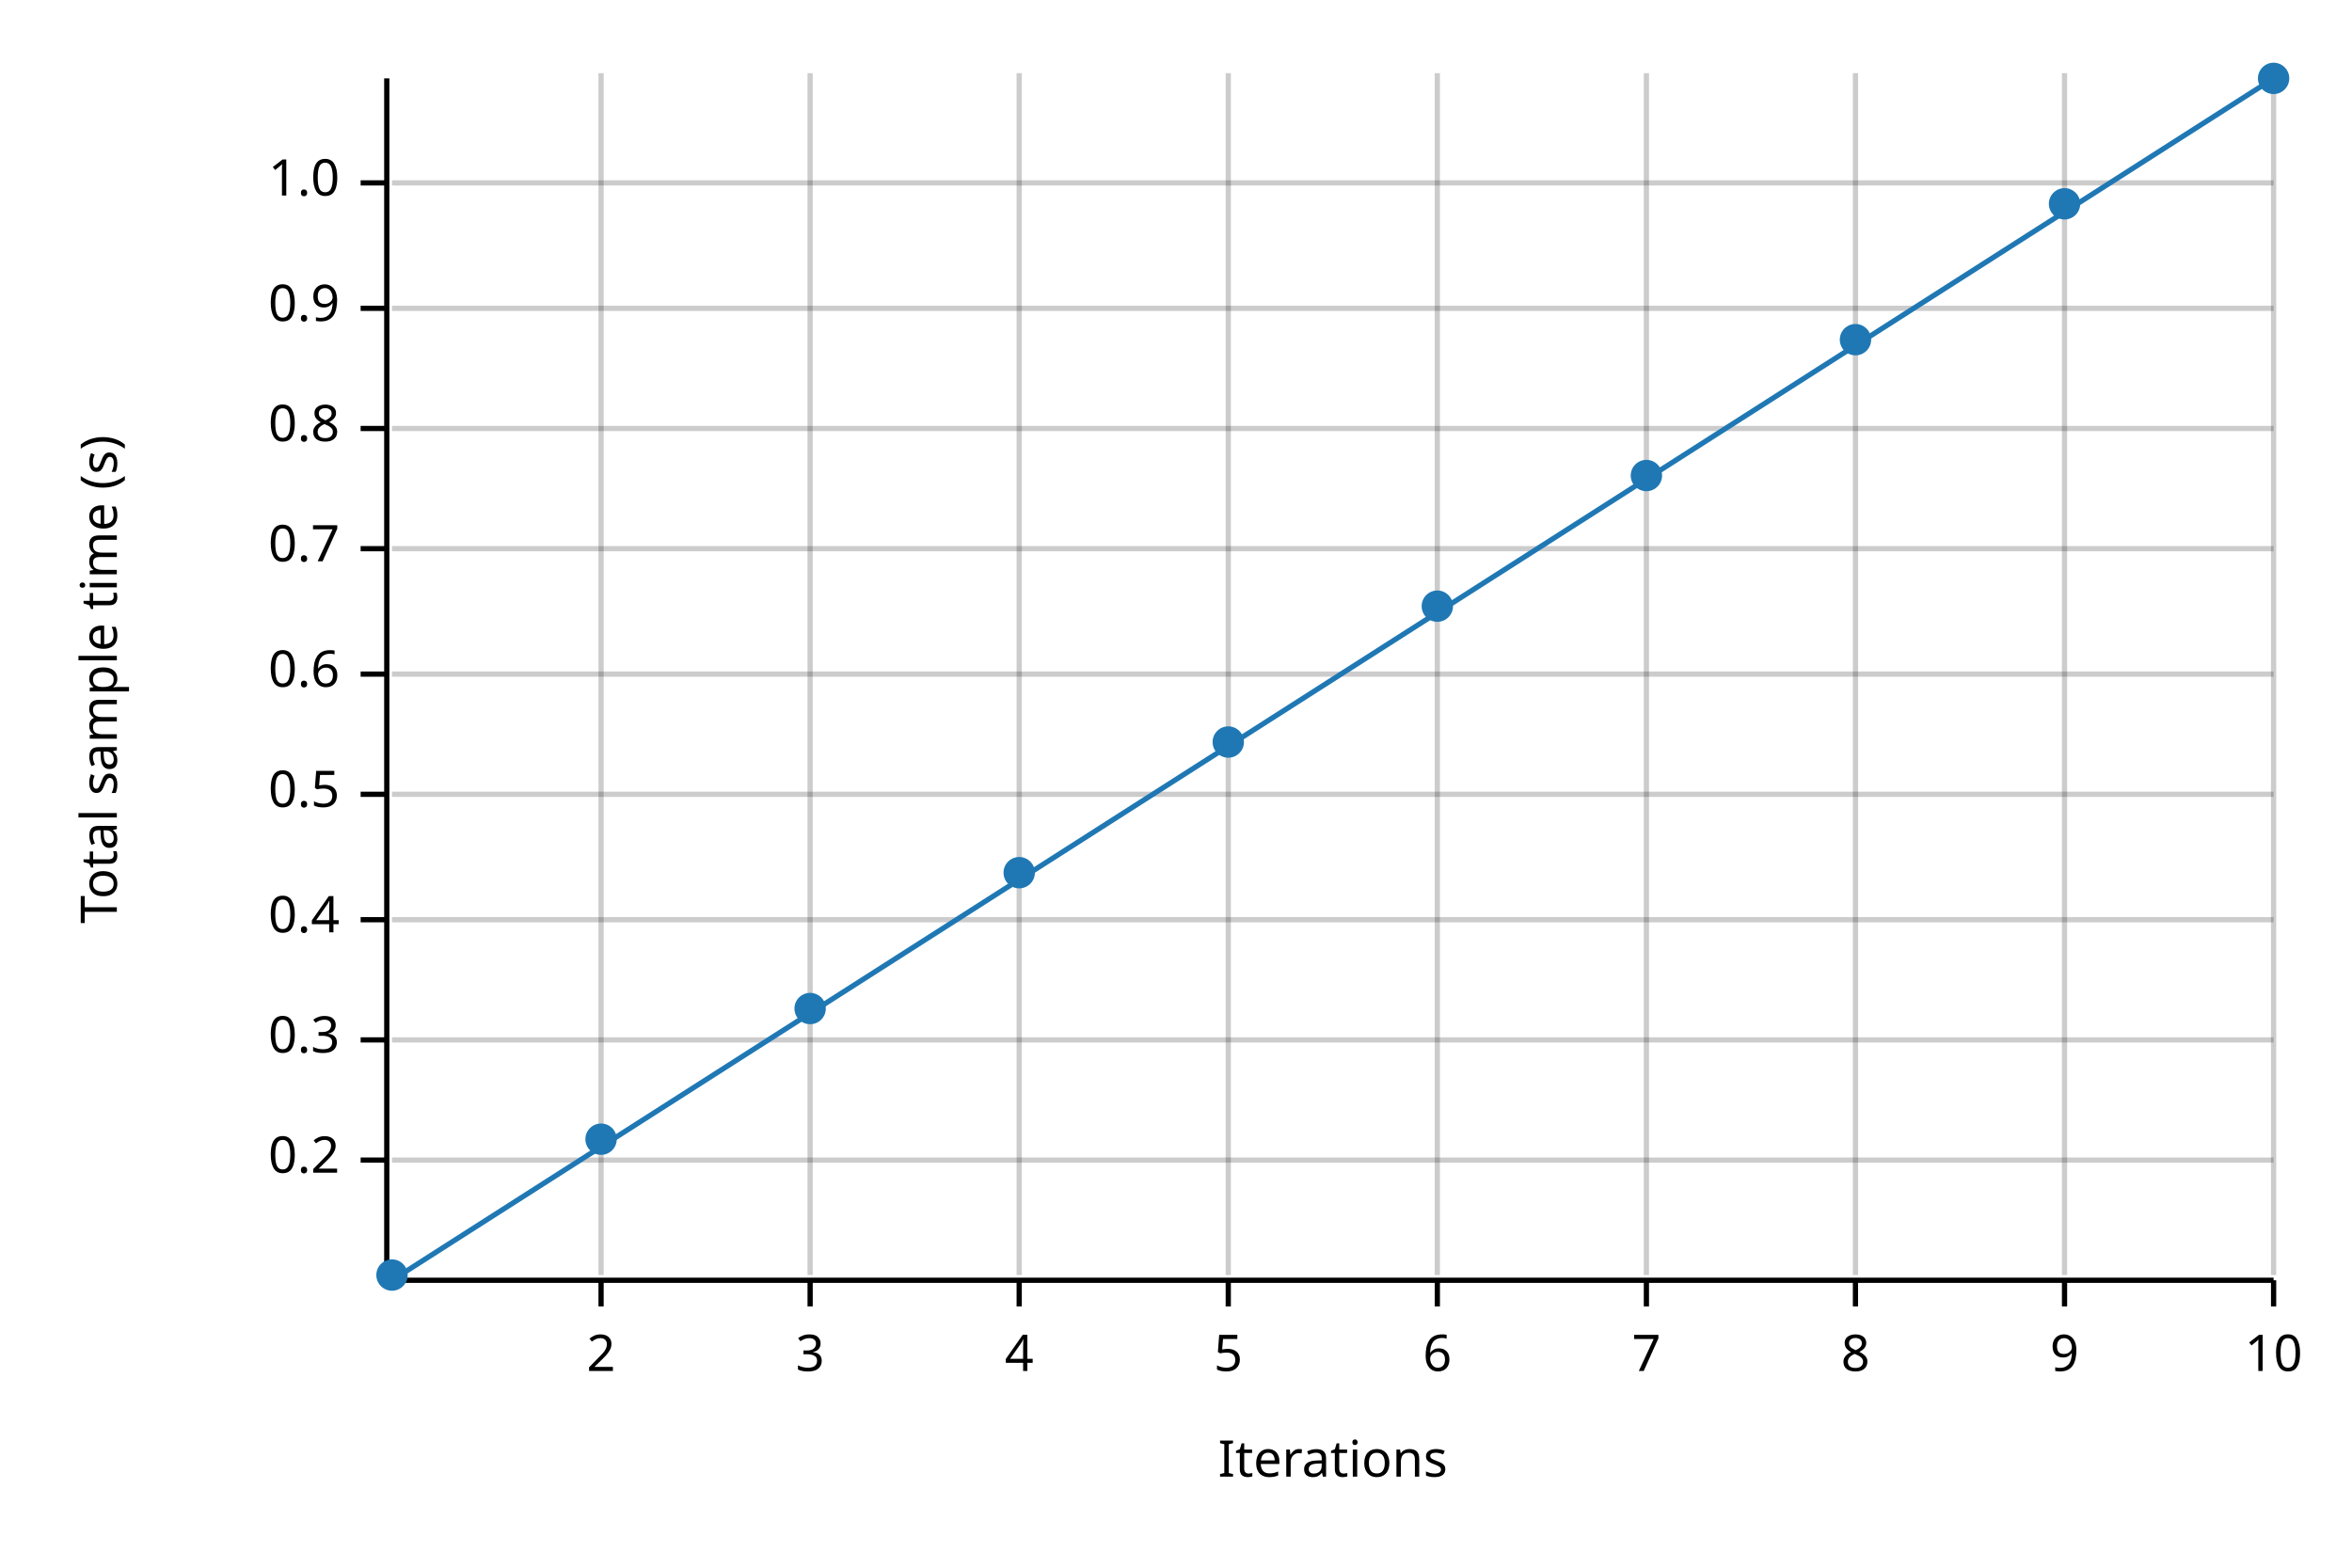
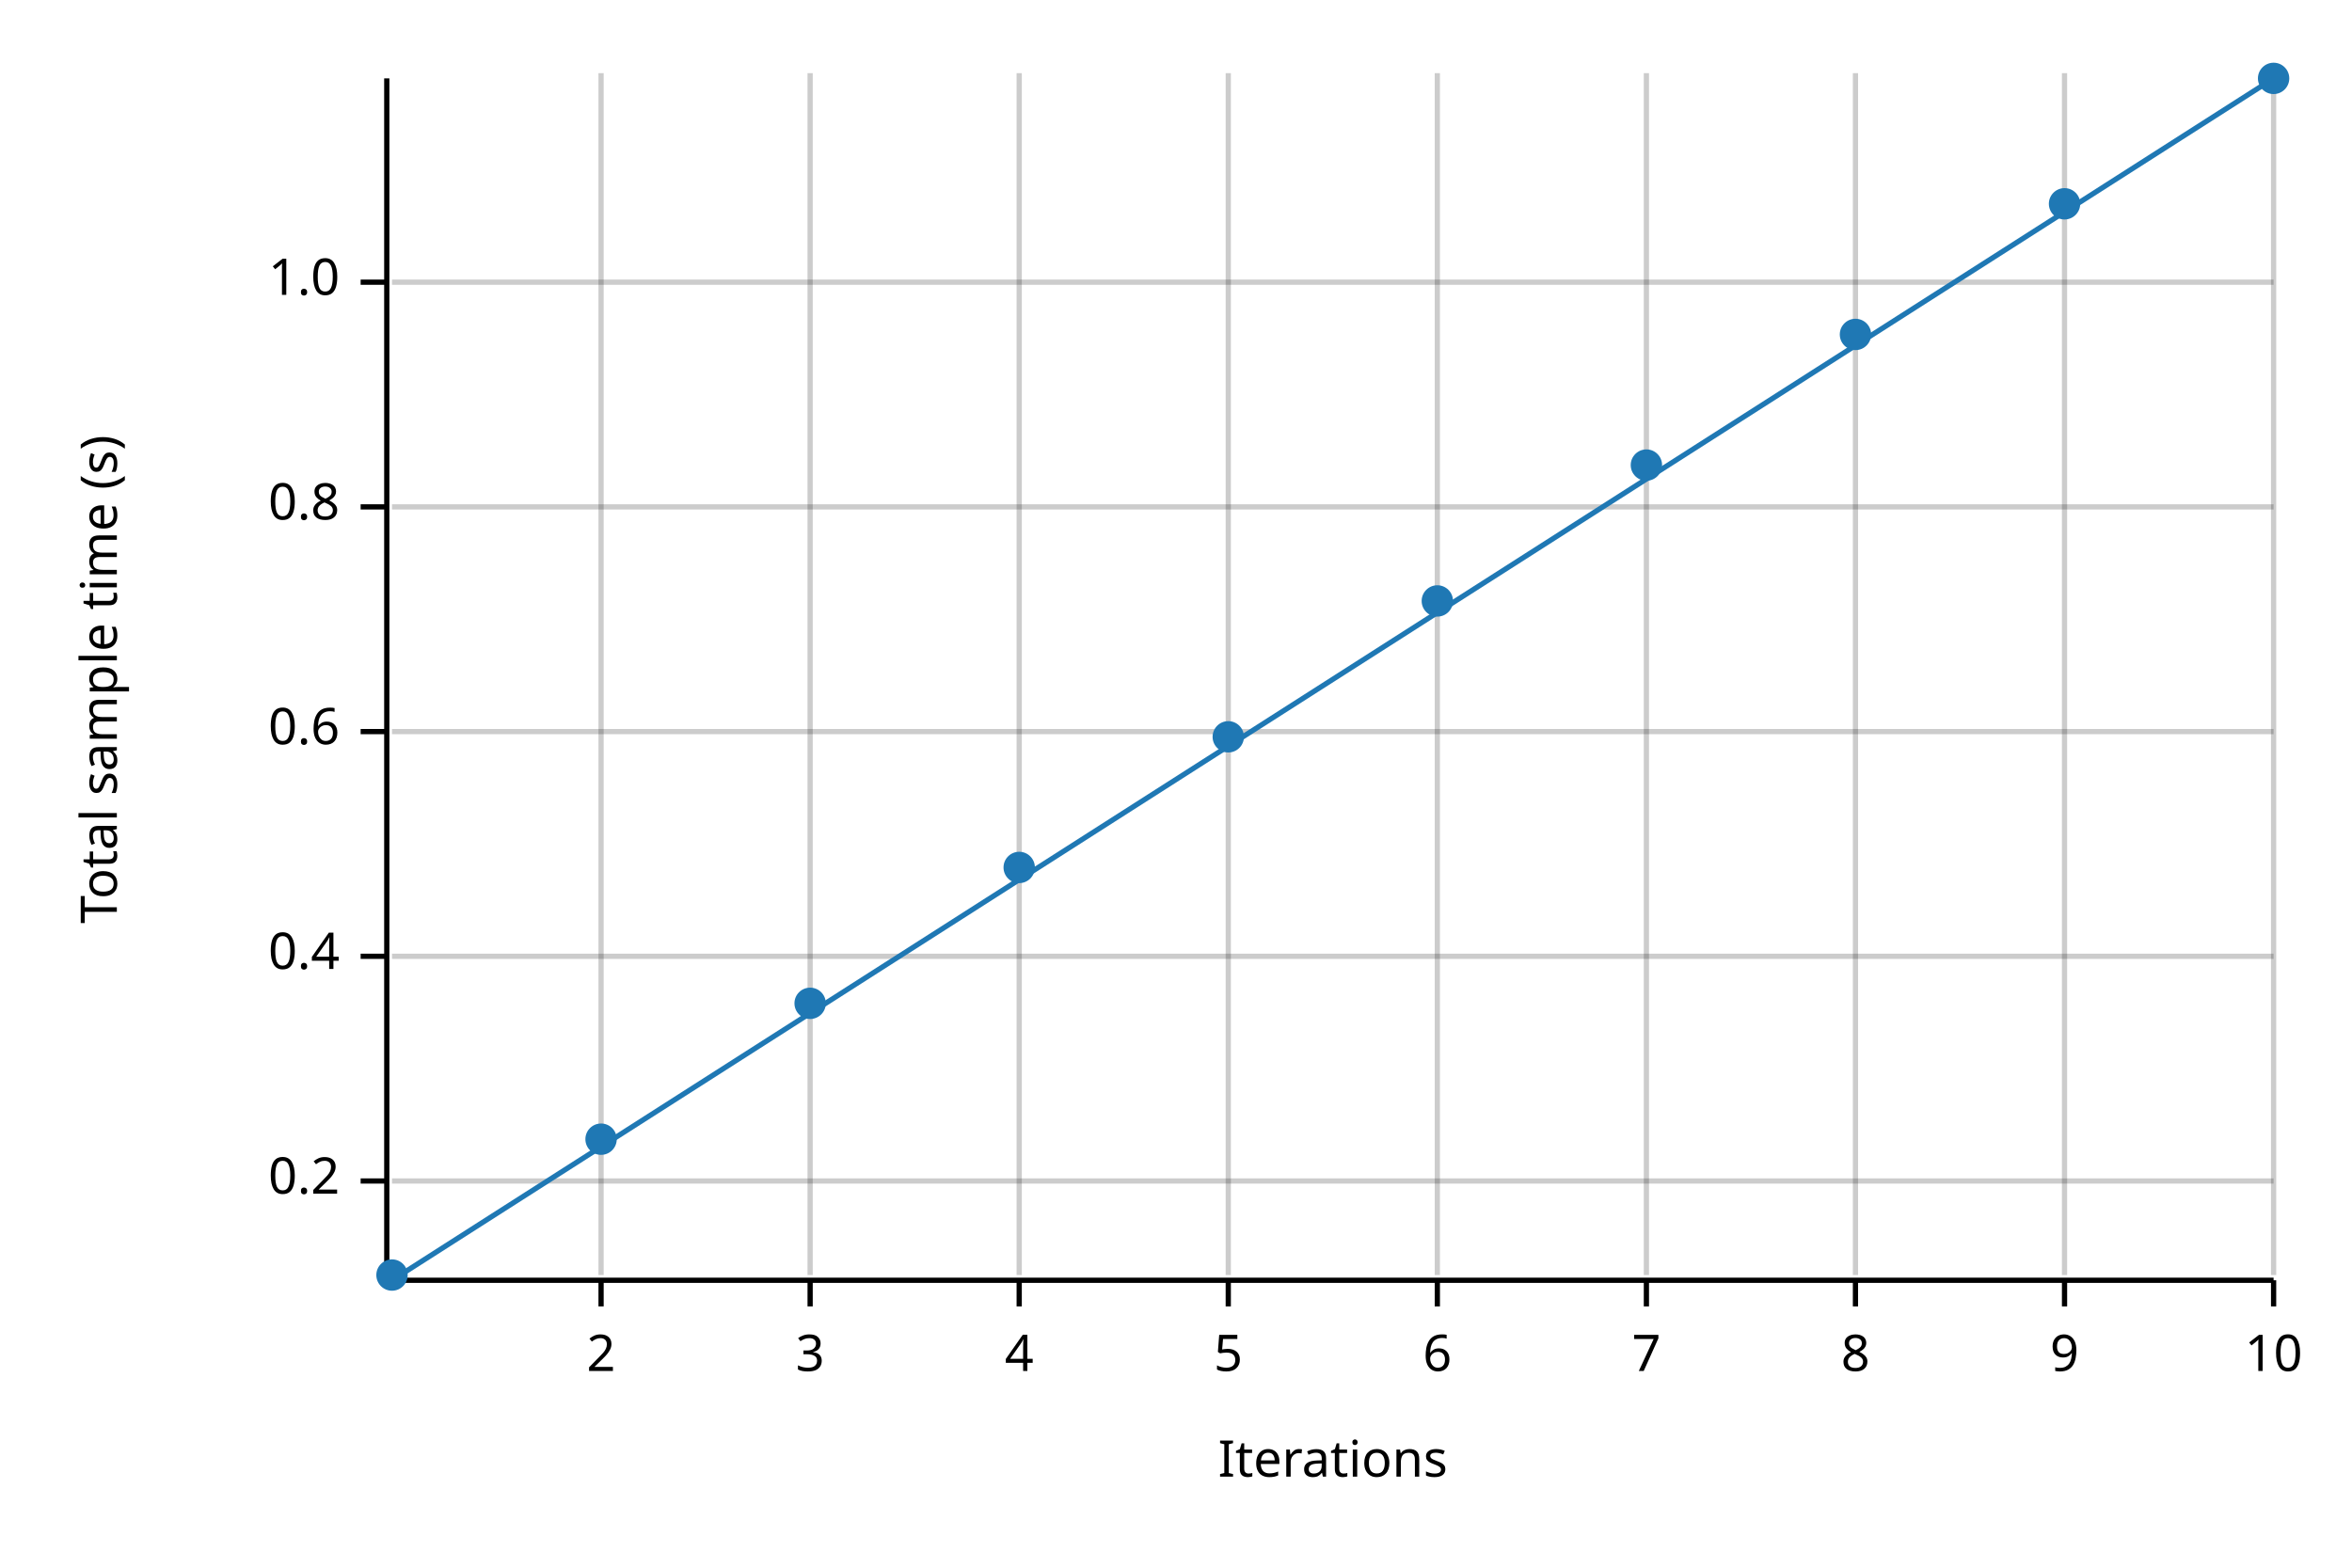
<svg xmlns="http://www.w3.org/2000/svg" width="450" height="300" viewBox="0 0 450 300">
  <text x="15" y="130" dy="0.76em" text-anchor="middle" font-family="sans-serif" font-size="9.677" opacity="1" fill="#000000" transform="rotate(270, 15, 130)">
Total sample time (s)
</text>
  <text x="255" y="285" dy="-0.5ex" text-anchor="middle" font-family="sans-serif" font-size="9.677" opacity="1" fill="#000000">
Iterations
</text>
  <line opacity="0.2" stroke="#000000" stroke-width="1" x1="115" y1="244" x2="115" y2="14" />
  <line opacity="0.2" stroke="#000000" stroke-width="1" x1="155" y1="244" x2="155" y2="14" />
  <line opacity="0.2" stroke="#000000" stroke-width="1" x1="195" y1="244" x2="195" y2="14" />
  <line opacity="0.2" stroke="#000000" stroke-width="1" x1="235" y1="244" x2="235" y2="14" />
  <line opacity="0.2" stroke="#000000" stroke-width="1" x1="275" y1="244" x2="275" y2="14" />
  <line opacity="0.2" stroke="#000000" stroke-width="1" x1="315" y1="244" x2="315" y2="14" />
  <line opacity="0.2" stroke="#000000" stroke-width="1" x1="355" y1="244" x2="355" y2="14" />
  <line opacity="0.2" stroke="#000000" stroke-width="1" x1="395" y1="244" x2="395" y2="14" />
  <line opacity="0.2" stroke="#000000" stroke-width="1" x1="435" y1="244" x2="435" y2="14" />
-   <line opacity="0.2" stroke="#000000" stroke-width="1" x1="75" y1="222" x2="435" y2="222" />
-   <line opacity="0.2" stroke="#000000" stroke-width="1" x1="75" y1="199" x2="435" y2="199" />
-   <line opacity="0.2" stroke="#000000" stroke-width="1" x1="75" y1="176" x2="435" y2="176" />
-   <line opacity="0.2" stroke="#000000" stroke-width="1" x1="75" y1="152" x2="435" y2="152" />
-   <line opacity="0.2" stroke="#000000" stroke-width="1" x1="75" y1="129" x2="435" y2="129" />
-   <line opacity="0.2" stroke="#000000" stroke-width="1" x1="75" y1="105" x2="435" y2="105" />
-   <line opacity="0.2" stroke="#000000" stroke-width="1" x1="75" y1="82" x2="435" y2="82" />
-   <line opacity="0.2" stroke="#000000" stroke-width="1" x1="75" y1="59" x2="435" y2="59" />
-   <line opacity="0.2" stroke="#000000" stroke-width="1" x1="75" y1="35" x2="435" y2="35" />
+   <line opacity="0.2" stroke="#000000" stroke-width="1" x1="75" y1="226" x2="435" y2="226" />
+   <line opacity="0.2" stroke="#000000" stroke-width="1" x1="75" y1="183" x2="435" y2="183" />
+   <line opacity="0.2" stroke="#000000" stroke-width="1" x1="75" y1="140" x2="435" y2="140" />
+   <line opacity="0.2" stroke="#000000" stroke-width="1" x1="75" y1="97" x2="435" y2="97" />
+   <line opacity="0.2" stroke="#000000" stroke-width="1" x1="75" y1="54" x2="435" y2="54" />
  <polyline fill="none" opacity="1" stroke="#000000" stroke-width="1" points="74,15 74,245 " />
-   <text x="65" y="222" dy="0.5ex" text-anchor="end" font-family="sans-serif" font-size="9.677" opacity="1" fill="#000000">
+   <text x="65" y="226" dy="0.5ex" text-anchor="end" font-family="sans-serif" font-size="9.677" opacity="1" fill="#000000">
0.2
</text>
-   <polyline fill="none" opacity="1" stroke="#000000" stroke-width="1" points="69,222 74,222 " />
-   <text x="65" y="199" dy="0.5ex" text-anchor="end" font-family="sans-serif" font-size="9.677" opacity="1" fill="#000000">
- 0.3
- </text>
-   <polyline fill="none" opacity="1" stroke="#000000" stroke-width="1" points="69,199 74,199 " />
-   <text x="65" y="176" dy="0.5ex" text-anchor="end" font-family="sans-serif" font-size="9.677" opacity="1" fill="#000000">
+   <polyline fill="none" opacity="1" stroke="#000000" stroke-width="1" points="69,226 74,226 " />
+   <text x="65" y="183" dy="0.5ex" text-anchor="end" font-family="sans-serif" font-size="9.677" opacity="1" fill="#000000">
0.4
</text>
-   <polyline fill="none" opacity="1" stroke="#000000" stroke-width="1" points="69,176 74,176 " />
-   <text x="65" y="152" dy="0.5ex" text-anchor="end" font-family="sans-serif" font-size="9.677" opacity="1" fill="#000000">
- 0.5
- </text>
-   <polyline fill="none" opacity="1" stroke="#000000" stroke-width="1" points="69,152 74,152 " />
-   <text x="65" y="129" dy="0.5ex" text-anchor="end" font-family="sans-serif" font-size="9.677" opacity="1" fill="#000000">
+   <polyline fill="none" opacity="1" stroke="#000000" stroke-width="1" points="69,183 74,183 " />
+   <text x="65" y="140" dy="0.5ex" text-anchor="end" font-family="sans-serif" font-size="9.677" opacity="1" fill="#000000">
0.6
</text>
-   <polyline fill="none" opacity="1" stroke="#000000" stroke-width="1" points="69,129 74,129 " />
-   <text x="65" y="105" dy="0.5ex" text-anchor="end" font-family="sans-serif" font-size="9.677" opacity="1" fill="#000000">
- 0.7
- </text>
-   <polyline fill="none" opacity="1" stroke="#000000" stroke-width="1" points="69,105 74,105 " />
-   <text x="65" y="82" dy="0.5ex" text-anchor="end" font-family="sans-serif" font-size="9.677" opacity="1" fill="#000000">
+   <polyline fill="none" opacity="1" stroke="#000000" stroke-width="1" points="69,140 74,140 " />
+   <text x="65" y="97" dy="0.5ex" text-anchor="end" font-family="sans-serif" font-size="9.677" opacity="1" fill="#000000">
0.8
</text>
-   <polyline fill="none" opacity="1" stroke="#000000" stroke-width="1" points="69,82 74,82 " />
-   <text x="65" y="59" dy="0.5ex" text-anchor="end" font-family="sans-serif" font-size="9.677" opacity="1" fill="#000000">
- 0.9
- </text>
-   <polyline fill="none" opacity="1" stroke="#000000" stroke-width="1" points="69,59 74,59 " />
-   <text x="65" y="35" dy="0.5ex" text-anchor="end" font-family="sans-serif" font-size="9.677" opacity="1" fill="#000000">
+   <polyline fill="none" opacity="1" stroke="#000000" stroke-width="1" points="69,97 74,97 " />
+   <text x="65" y="54" dy="0.5ex" text-anchor="end" font-family="sans-serif" font-size="9.677" opacity="1" fill="#000000">
1.0
</text>
-   <polyline fill="none" opacity="1" stroke="#000000" stroke-width="1" points="69,35 74,35 " />
+   <polyline fill="none" opacity="1" stroke="#000000" stroke-width="1" points="69,54 74,54 " />
  <polyline fill="none" opacity="1" stroke="#000000" stroke-width="1" points="75,245 435,245 " />
  <text x="115" y="255" dy="0.76em" text-anchor="middle" font-family="sans-serif" font-size="9.677" opacity="1" fill="#000000">
2
</text>
  <polyline fill="none" opacity="1" stroke="#000000" stroke-width="1" points="115,245 115,250 " />
  <text x="155" y="255" dy="0.76em" text-anchor="middle" font-family="sans-serif" font-size="9.677" opacity="1" fill="#000000">
3
</text>
  <polyline fill="none" opacity="1" stroke="#000000" stroke-width="1" points="155,245 155,250 " />
  <text x="195" y="255" dy="0.76em" text-anchor="middle" font-family="sans-serif" font-size="9.677" opacity="1" fill="#000000">
4
</text>
  <polyline fill="none" opacity="1" stroke="#000000" stroke-width="1" points="195,245 195,250 " />
  <text x="235" y="255" dy="0.76em" text-anchor="middle" font-family="sans-serif" font-size="9.677" opacity="1" fill="#000000">
5
</text>
  <polyline fill="none" opacity="1" stroke="#000000" stroke-width="1" points="235,245 235,250 " />
  <text x="275" y="255" dy="0.76em" text-anchor="middle" font-family="sans-serif" font-size="9.677" opacity="1" fill="#000000">
6
</text>
  <polyline fill="none" opacity="1" stroke="#000000" stroke-width="1" points="275,245 275,250 " />
  <text x="315" y="255" dy="0.76em" text-anchor="middle" font-family="sans-serif" font-size="9.677" opacity="1" fill="#000000">
7
</text>
  <polyline fill="none" opacity="1" stroke="#000000" stroke-width="1" points="315,245 315,250 " />
  <text x="355" y="255" dy="0.76em" text-anchor="middle" font-family="sans-serif" font-size="9.677" opacity="1" fill="#000000">
8
</text>
  <polyline fill="none" opacity="1" stroke="#000000" stroke-width="1" points="355,245 355,250 " />
  <text x="395" y="255" dy="0.76em" text-anchor="middle" font-family="sans-serif" font-size="9.677" opacity="1" fill="#000000">
9
</text>
  <polyline fill="none" opacity="1" stroke="#000000" stroke-width="1" points="395,245 395,250 " />
  <text x="435" y="255" dy="0.76em" text-anchor="middle" font-family="sans-serif" font-size="9.677" opacity="1" fill="#000000">
10
</text>
  <polyline fill="none" opacity="1" stroke="#000000" stroke-width="1" points="435,245 435,250 " />
  <circle cx="75" cy="244" r="3" opacity="1" fill="#1F78B4" stroke="none" stroke-width="1" />
  <circle cx="115" cy="218" r="3" opacity="1" fill="#1F78B4" stroke="none" stroke-width="1" />
-   <circle cx="155" cy="193" r="3" opacity="1" fill="#1F78B4" stroke="none" stroke-width="1" />
-   <circle cx="195" cy="167" r="3" opacity="1" fill="#1F78B4" stroke="none" stroke-width="1" />
-   <circle cx="235" cy="142" r="3" opacity="1" fill="#1F78B4" stroke="none" stroke-width="1" />
-   <circle cx="275" cy="116" r="3" opacity="1" fill="#1F78B4" stroke="none" stroke-width="1" />
-   <circle cx="315" cy="91" r="3" opacity="1" fill="#1F78B4" stroke="none" stroke-width="1" />
-   <circle cx="355" cy="65" r="3" opacity="1" fill="#1F78B4" stroke="none" stroke-width="1" />
+   <circle cx="155" cy="192" r="3" opacity="1" fill="#1F78B4" stroke="none" stroke-width="1" />
+   <circle cx="195" cy="166" r="3" opacity="1" fill="#1F78B4" stroke="none" stroke-width="1" />
+   <circle cx="235" cy="141" r="3" opacity="1" fill="#1F78B4" stroke="none" stroke-width="1" />
+   <circle cx="275" cy="115" r="3" opacity="1" fill="#1F78B4" stroke="none" stroke-width="1" />
+   <circle cx="315" cy="89" r="3" opacity="1" fill="#1F78B4" stroke="none" stroke-width="1" />
+   <circle cx="355" cy="64" r="3" opacity="1" fill="#1F78B4" stroke="none" stroke-width="1" />
  <circle cx="395" cy="39" r="3" opacity="1" fill="#1F78B4" stroke="none" stroke-width="1" />
  <circle cx="435" cy="15" r="3" opacity="1" fill="#1F78B4" stroke="none" stroke-width="1" />
  <polyline fill="none" opacity="1" stroke="#1F78B4" stroke-width="1" points="75,245 435,15 " />
  <polygon opacity="0.25" fill="#1F78B4" points="75,245 435,15 435,15 " />
</svg>
